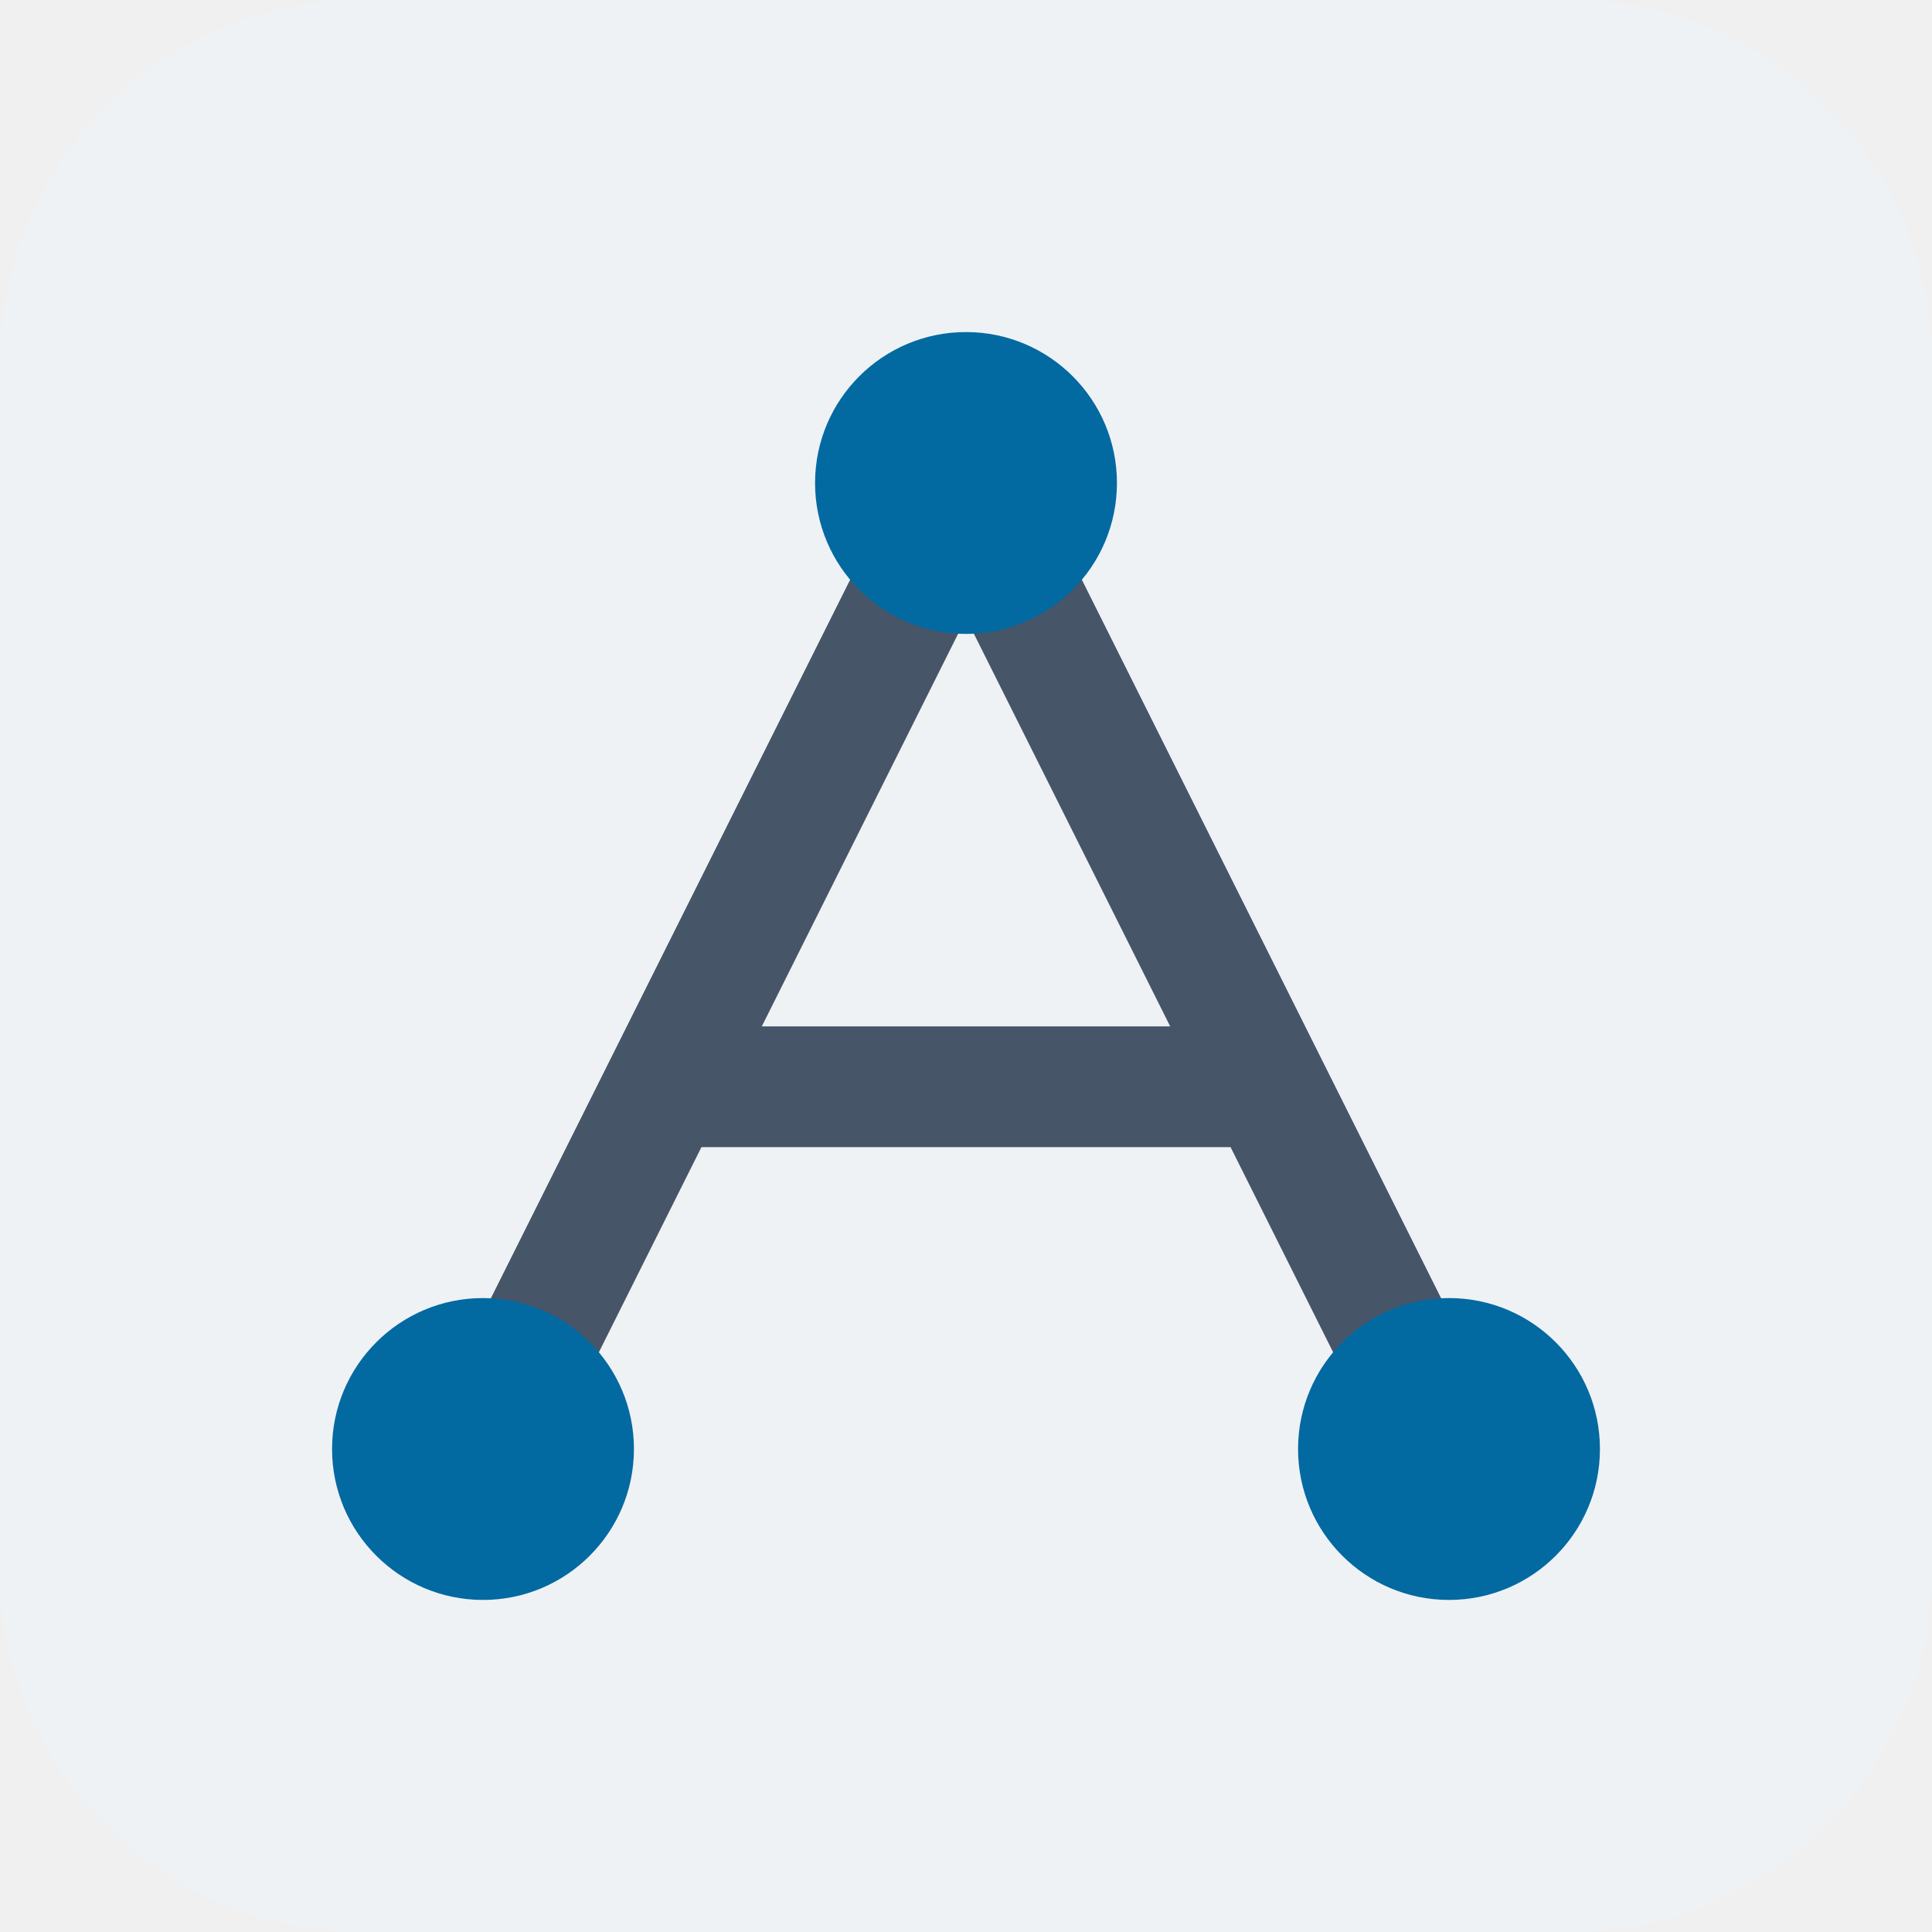
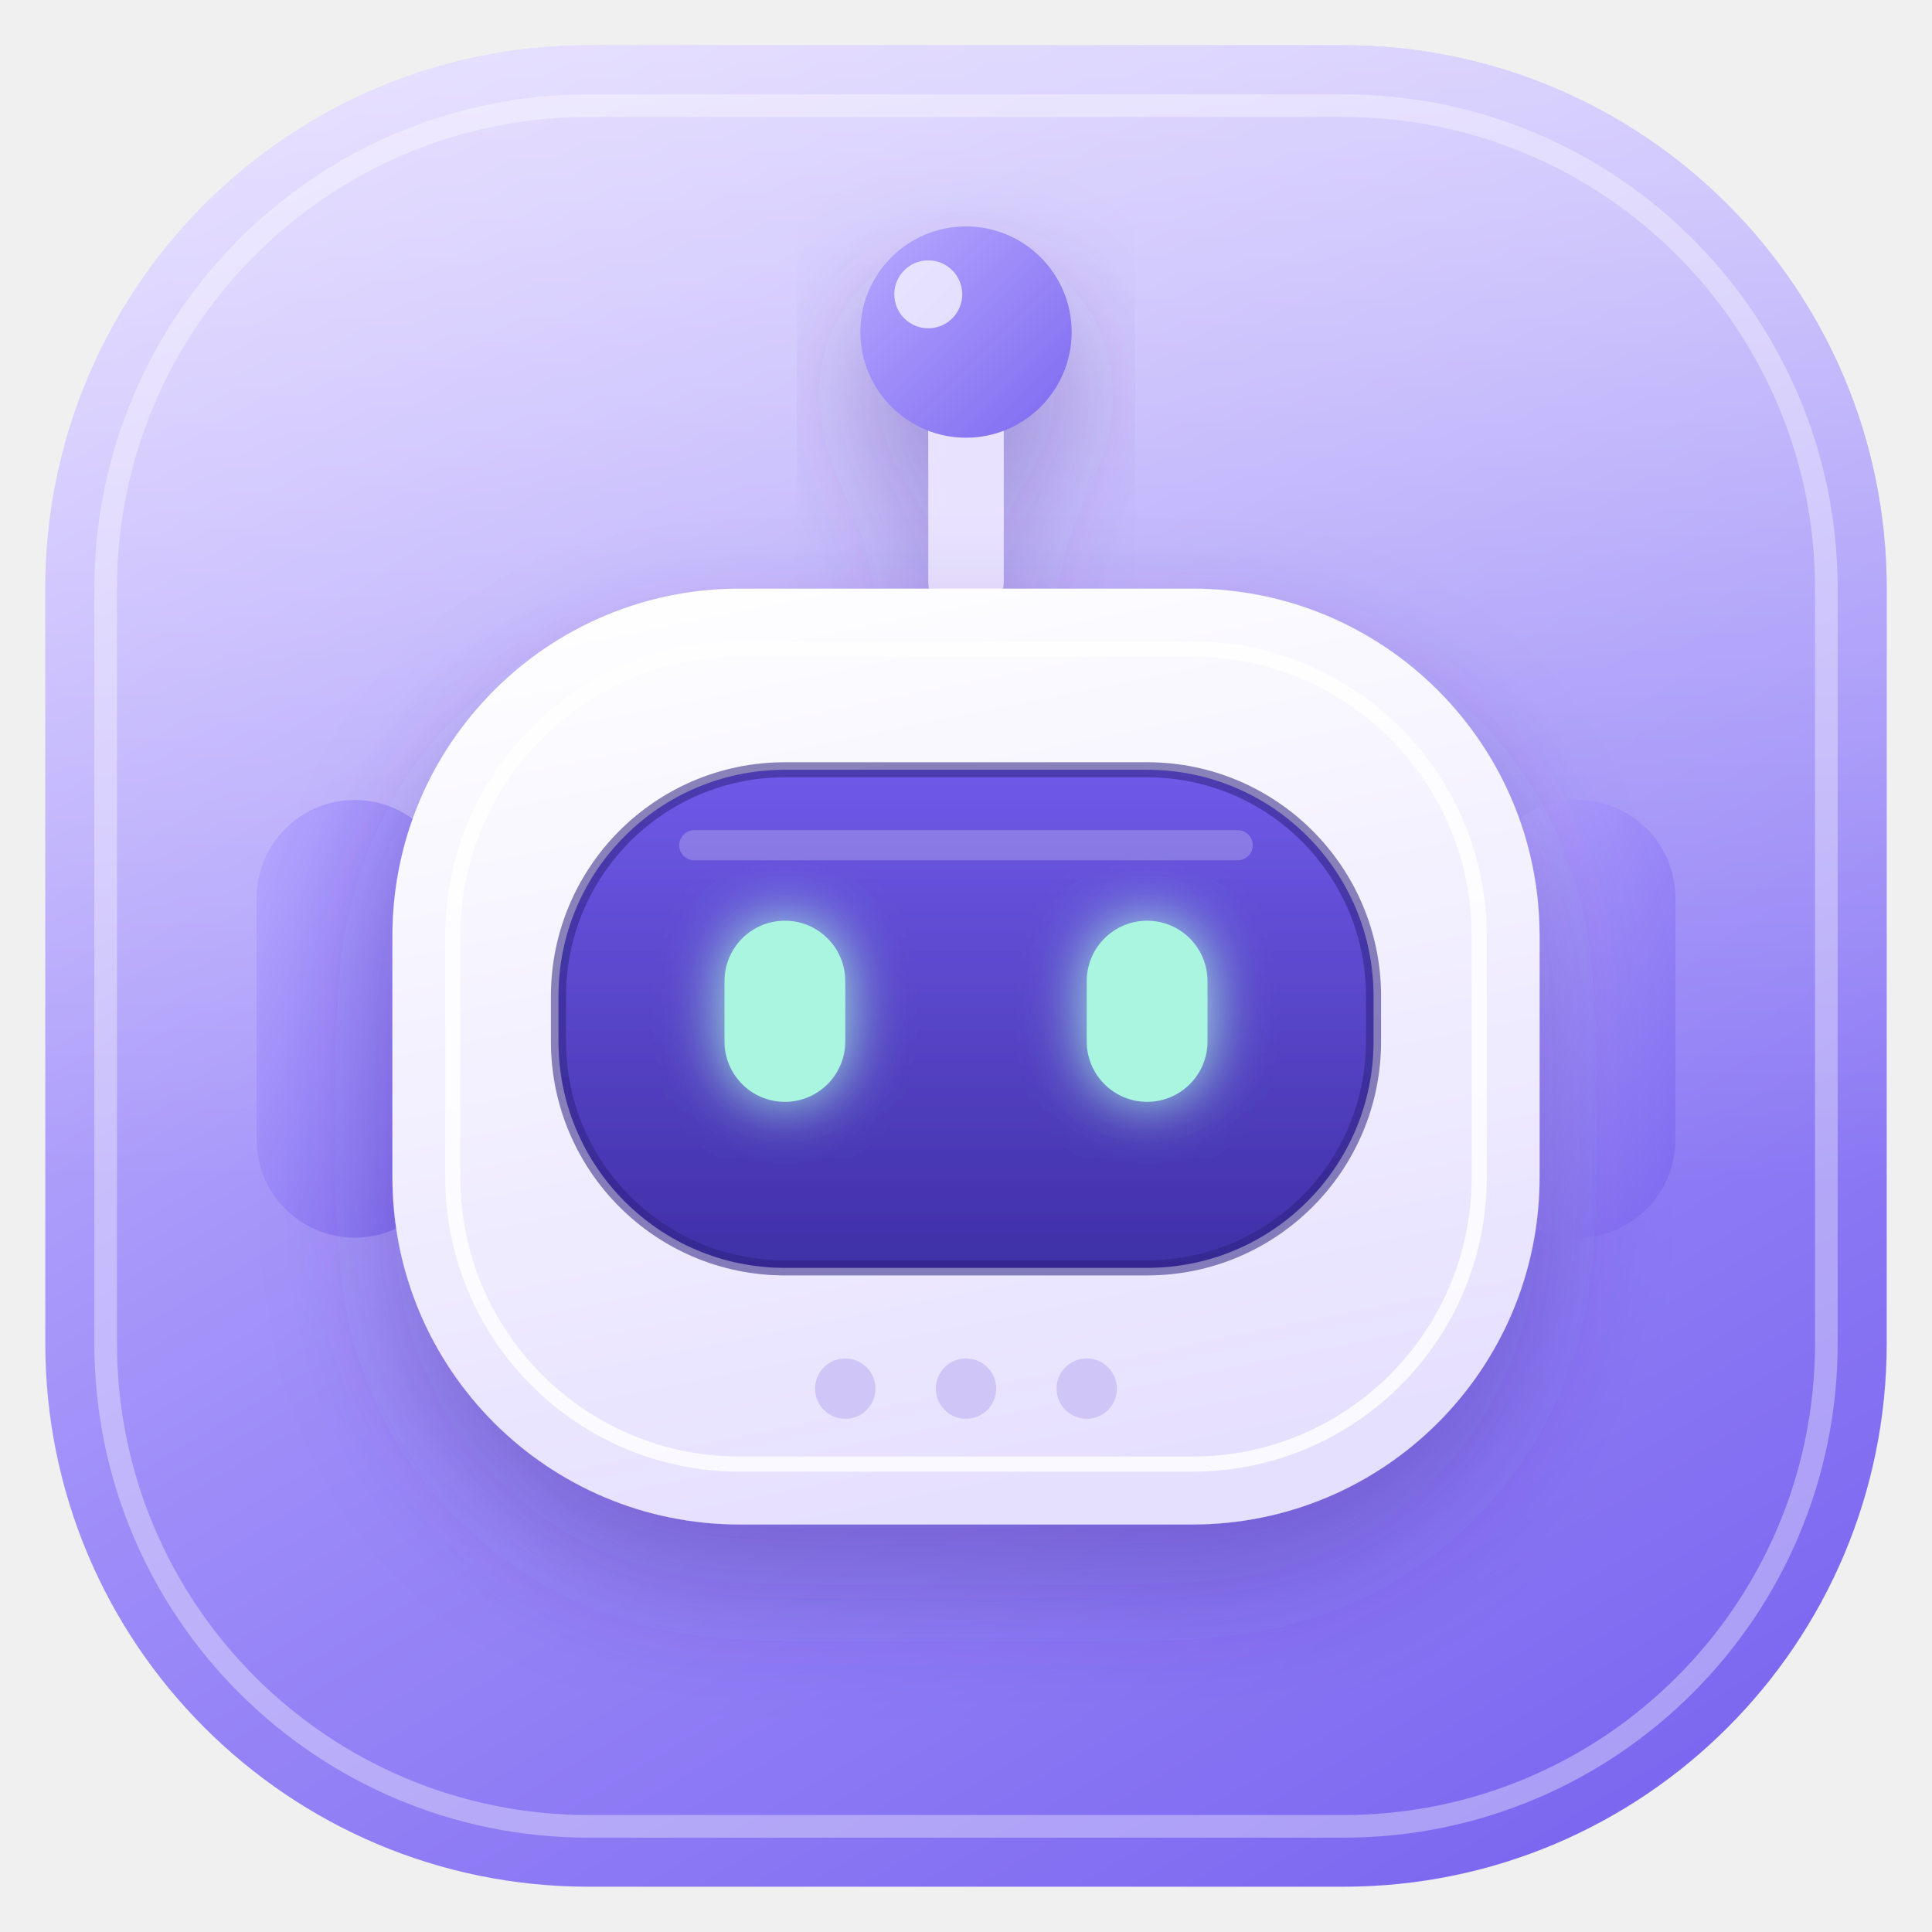
- <svg xmlns="http://www.w3.org/2000/svg" width="128" height="128" viewBox="0 0 128 128">
-   <rect width="128" height="128" rx="24" fill="#eef2f5" />
-   <path d="M32 96 64 32 96 96M44 72h40" fill="none" stroke="#475569" stroke-width="8" stroke-linecap="round" stroke-linejoin="round" />
-   <g fill="#0369a1">
-     <circle cx="64" cy="32" r="10" />
-     <circle cx="32" cy="96" r="10" />
-     <circle cx="96" cy="96" r="10" />
+ <svg xmlns="http://www.w3.org/2000/svg" viewBox="0 0 256 256" width="256" height="256" role="img" aria-label="Agentica">
+   <defs>
+     <linearGradient id="badge" x1="0.2" y1="0" x2="0.8" y2="1">
+       <stop offset="0" stop-color="#cdc0ff" />
+       <stop offset="0.55" stop-color="#9b8af8" />
+       <stop offset="1" stop-color="#7c68f0" />
+     </linearGradient>
+     <linearGradient id="badgeGloss" x1="0" y1="0" x2="0" y2="1">
+       <stop offset="0" stop-color="#ffffff" stop-opacity="0.5" />
+       <stop offset="0.62" stop-color="#ffffff" stop-opacity="0" />
+     </linearGradient>
+     <linearGradient id="head" x1="0.15" y1="0" x2="0.4" y2="1">
+       <stop offset="0" stop-color="#ffffff" />
+       <stop offset="1" stop-color="#e6e0ff" />
+     </linearGradient>
+     <linearGradient id="visor" x1="0" y1="0" x2="0" y2="1">
+       <stop offset="0" stop-color="#6f5ae8" />
+       <stop offset="1" stop-color="#3f2fa6" />
+     </linearGradient>
+     <linearGradient id="ear" x1="0" y1="0" x2="1" y2="1">
+       <stop offset="0" stop-color="#b7a8ff" />
+       <stop offset="1" stop-color="#7c68f0" />
+     </linearGradient>
+     <filter id="soft" x="-30%" y="-30%" width="160%" height="160%">
+       <feDropShadow dx="0" dy="8" stdDeviation="8" flood-color="#4a3896" flood-opacity="0.35" />
+     </filter>
+     <filter id="glow" x="-80%" y="-80%" width="260%" height="260%">
+       <feGaussianBlur stdDeviation="4" result="blur" />
+       <feMerge>
+         <feMergeNode in="blur" />
+         <feMergeNode in="SourceGraphic" />
+       </feMerge>
+     </filter>
+   </defs>
+   <rect x="6" y="6" width="244" height="244" rx="72" fill="url(#badge)" />
+   <rect x="6" y="6" width="244" height="244" rx="72" fill="url(#badgeGloss)" />
+   <rect x="14" y="14" width="228" height="228" rx="64" fill="none" stroke="#ffffff" stroke-opacity="0.35" stroke-width="3" />
+   <g filter="url(#soft)">
+     <rect x="123" y="50" width="10" height="32" rx="5" fill="#e9e3ff" />
+     <circle cx="128" cy="44" r="14" fill="url(#ear)" />
+     <circle cx="123" cy="39" r="4.5" fill="#ffffff" fill-opacity="0.72" />
+   </g>
+   <rect x="34" y="106" width="26" height="58" rx="13" fill="url(#ear)" />
+   <rect x="196" y="106" width="26" height="58" rx="13" fill="url(#ear)" />
+   <g filter="url(#soft)">
+     <rect x="52" y="78" width="152" height="124" rx="46" fill="url(#head)" />
+     <rect x="60" y="86" width="136" height="108" rx="38" fill="none" stroke="#ffffff" stroke-opacity="0.8" stroke-width="2" />
+     <rect x="74" y="102" width="108" height="66" rx="30" fill="url(#visor)" />
+     <rect x="74" y="102" width="108" height="66" rx="30" fill="none" stroke="#2f2382" stroke-opacity="0.55" stroke-width="2" />
+     <path d="M92 112h72" stroke="#ffffff" stroke-opacity="0.22" stroke-width="4" stroke-linecap="round" />
+     <g filter="url(#glow)">
+       <rect x="96" y="122" width="16" height="24" rx="8" fill="#a9f5e0" />
+       <rect x="144" y="122" width="16" height="24" rx="8" fill="#a9f5e0" />
+     </g>
+     <circle cx="112" cy="184" r="4" fill="#cfc6f7" />
+     <circle cx="128" cy="184" r="4" fill="#cfc6f7" />
+     <circle cx="144" cy="184" r="4" fill="#cfc6f7" />
  </g>
</svg>
